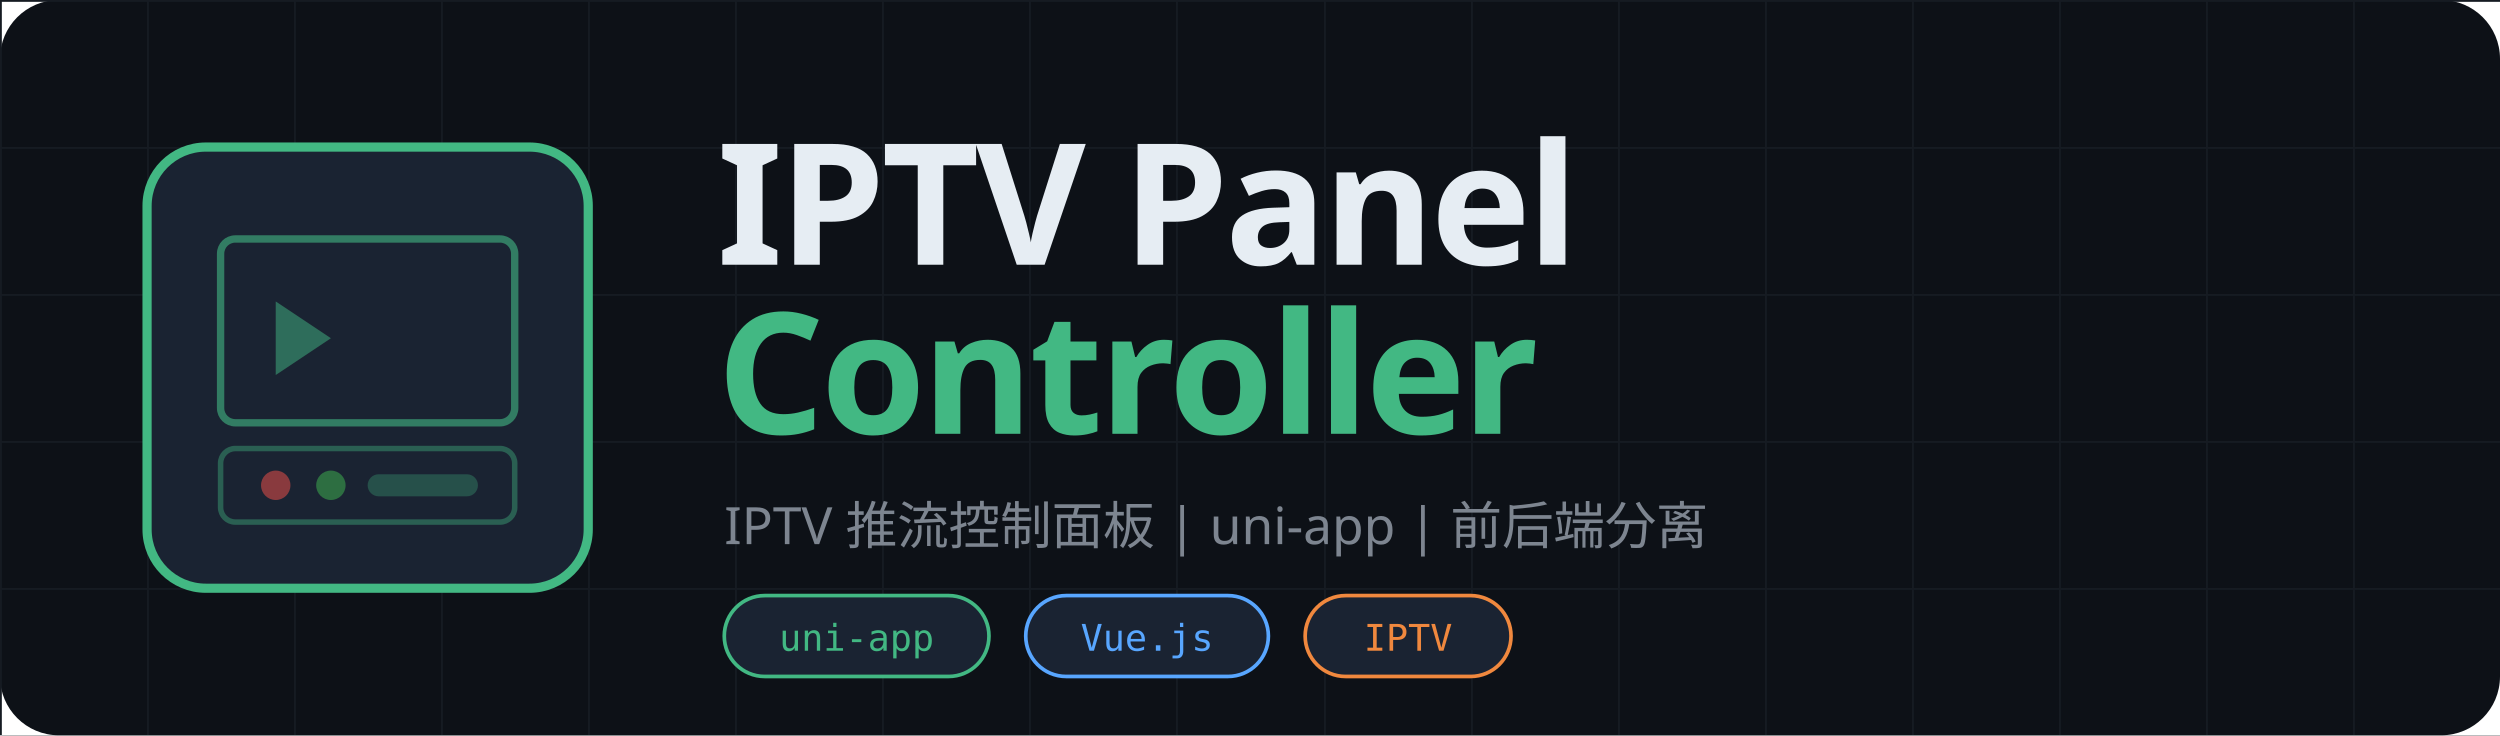
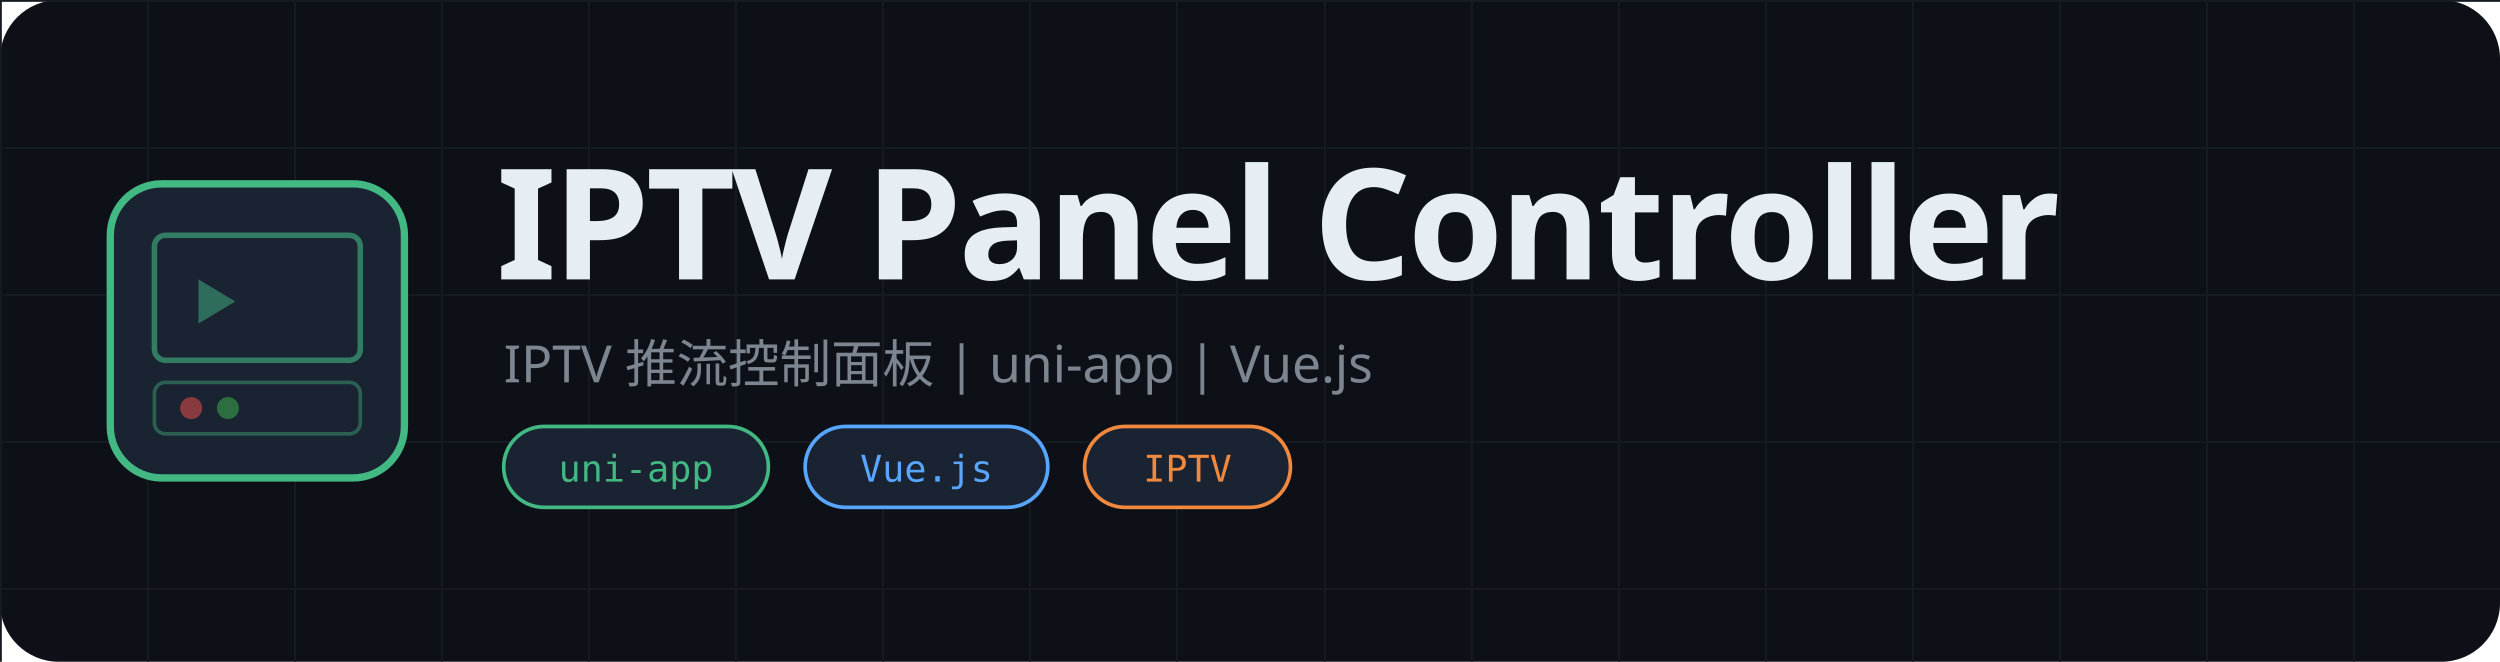
- <svg xmlns="http://www.w3.org/2000/svg" viewBox="0 0 680 200" fill="none">
-   <rect width="680" height="200" rx="16" fill="#0d1117" />
+ <svg xmlns="http://www.w3.org/2000/svg" viewBox="0 0 680 180" fill="none">
+   <rect width="680" height="180" rx="16" fill="#0d1117" />
  <defs>
    <pattern id="g" width="40" height="40" patternUnits="userSpaceOnUse">
      <path d="M40 0L0 0 0 40" fill="none" stroke="#161b22" stroke-width="1" />
    </pattern>
  </defs>
-   <rect width="680" height="200" fill="url(#g)" />
-   <g transform="translate(40,40)">
-     <rect width="120" height="120" rx="16" fill="#1a2332" stroke="#42b883" stroke-width="2.5" />
-     <rect x="20" y="25" width="80" height="50" rx="4" fill="none" stroke="#42b883" stroke-width="2" opacity="0.6" />
-     <path d="M35 42 L50 52 L35 62Z" fill="#42b883" opacity="0.5" />
-     <rect x="20" y="82" width="80" height="20" rx="4" fill="none" stroke="#42b883" stroke-width="1.5" opacity="0.4" />
-     <circle cx="35" cy="92" r="4" fill="#f85149" opacity="0.5" />
-     <circle cx="50" cy="92" r="4" fill="#3fb950" opacity="0.5" />
-     <rect x="60" y="89" width="30" height="6" rx="3" fill="#42b883" opacity="0.3" />
+   <rect width="680" height="180" fill="url(#g)" />
+   <g transform="translate(30,50)">
+     <rect width="80" height="80" rx="14" fill="#1a2332" stroke="#42b883" stroke-width="2" />
+     <rect x="12" y="14" width="56" height="34" rx="3" fill="none" stroke="#42b883" stroke-width="1.5" opacity="0.6" />
+     <path d="M24 26 L34 32 L24 38Z" fill="#42b883" opacity="0.5" />
+     <rect x="12" y="54" width="56" height="14" rx="3" fill="none" stroke="#42b883" stroke-width="1" opacity="0.4" />
+     <circle cx="22" cy="61" r="3" fill="#f85149" opacity="0.5" />
+     <circle cx="32" cy="61" r="3" fill="#3fb950" opacity="0.5" />
  </g>
-   <text x="195" y="72" font-family="'Segoe UI',system-ui,sans-serif" font-size="46" fill="#e6edf3" font-weight="700" letter-spacing="-1">IPTV Panel</text>
-   <text x="195" y="118" font-family="'Segoe UI',system-ui,sans-serif" font-size="46" fill="#42b883" font-weight="700" letter-spacing="-1">Controller</text>
-   <text x="197" y="148" font-family="'Segoe UI',system-ui,sans-serif" font-size="14" fill="#7d8590">IPTV 推流控制面板 | uni-app | 前后端分离</text>
-   <g transform="translate(197,162)">
+   <text x="135" y="76" font-family="'Segoe UI',system-ui,sans-serif" font-size="42" fill="#e6edf3" font-weight="700" letter-spacing="-1">IPTV Panel Controller</text>
+   <text x="137" y="104" font-family="'Segoe UI',system-ui,sans-serif" font-size="14" fill="#7d8590">IPTV 推流控制面板 | uni-app | Vue.js</text>
+   <g transform="translate(137,116)">
    <rect width="72" height="22" rx="11" fill="#1a2332" stroke="#42b883" stroke-width="1" />
    <text x="36" y="15" font-family="monospace" font-size="10" fill="#42b883" text-anchor="middle">uni-app</text>
    <rect x="82" width="66" height="22" rx="11" fill="#1a2332" stroke="#58a6ff" stroke-width="1" />
    <text x="115" y="15" font-family="monospace" font-size="10" fill="#58a6ff" text-anchor="middle">Vue.js</text>
    <rect x="158" width="56" height="22" rx="11" fill="#1a2332" stroke="#f0883e" stroke-width="1" />
    <text x="186" y="15" font-family="monospace" font-size="10" fill="#f0883e" text-anchor="middle">IPTV</text>
  </g>
</svg>
